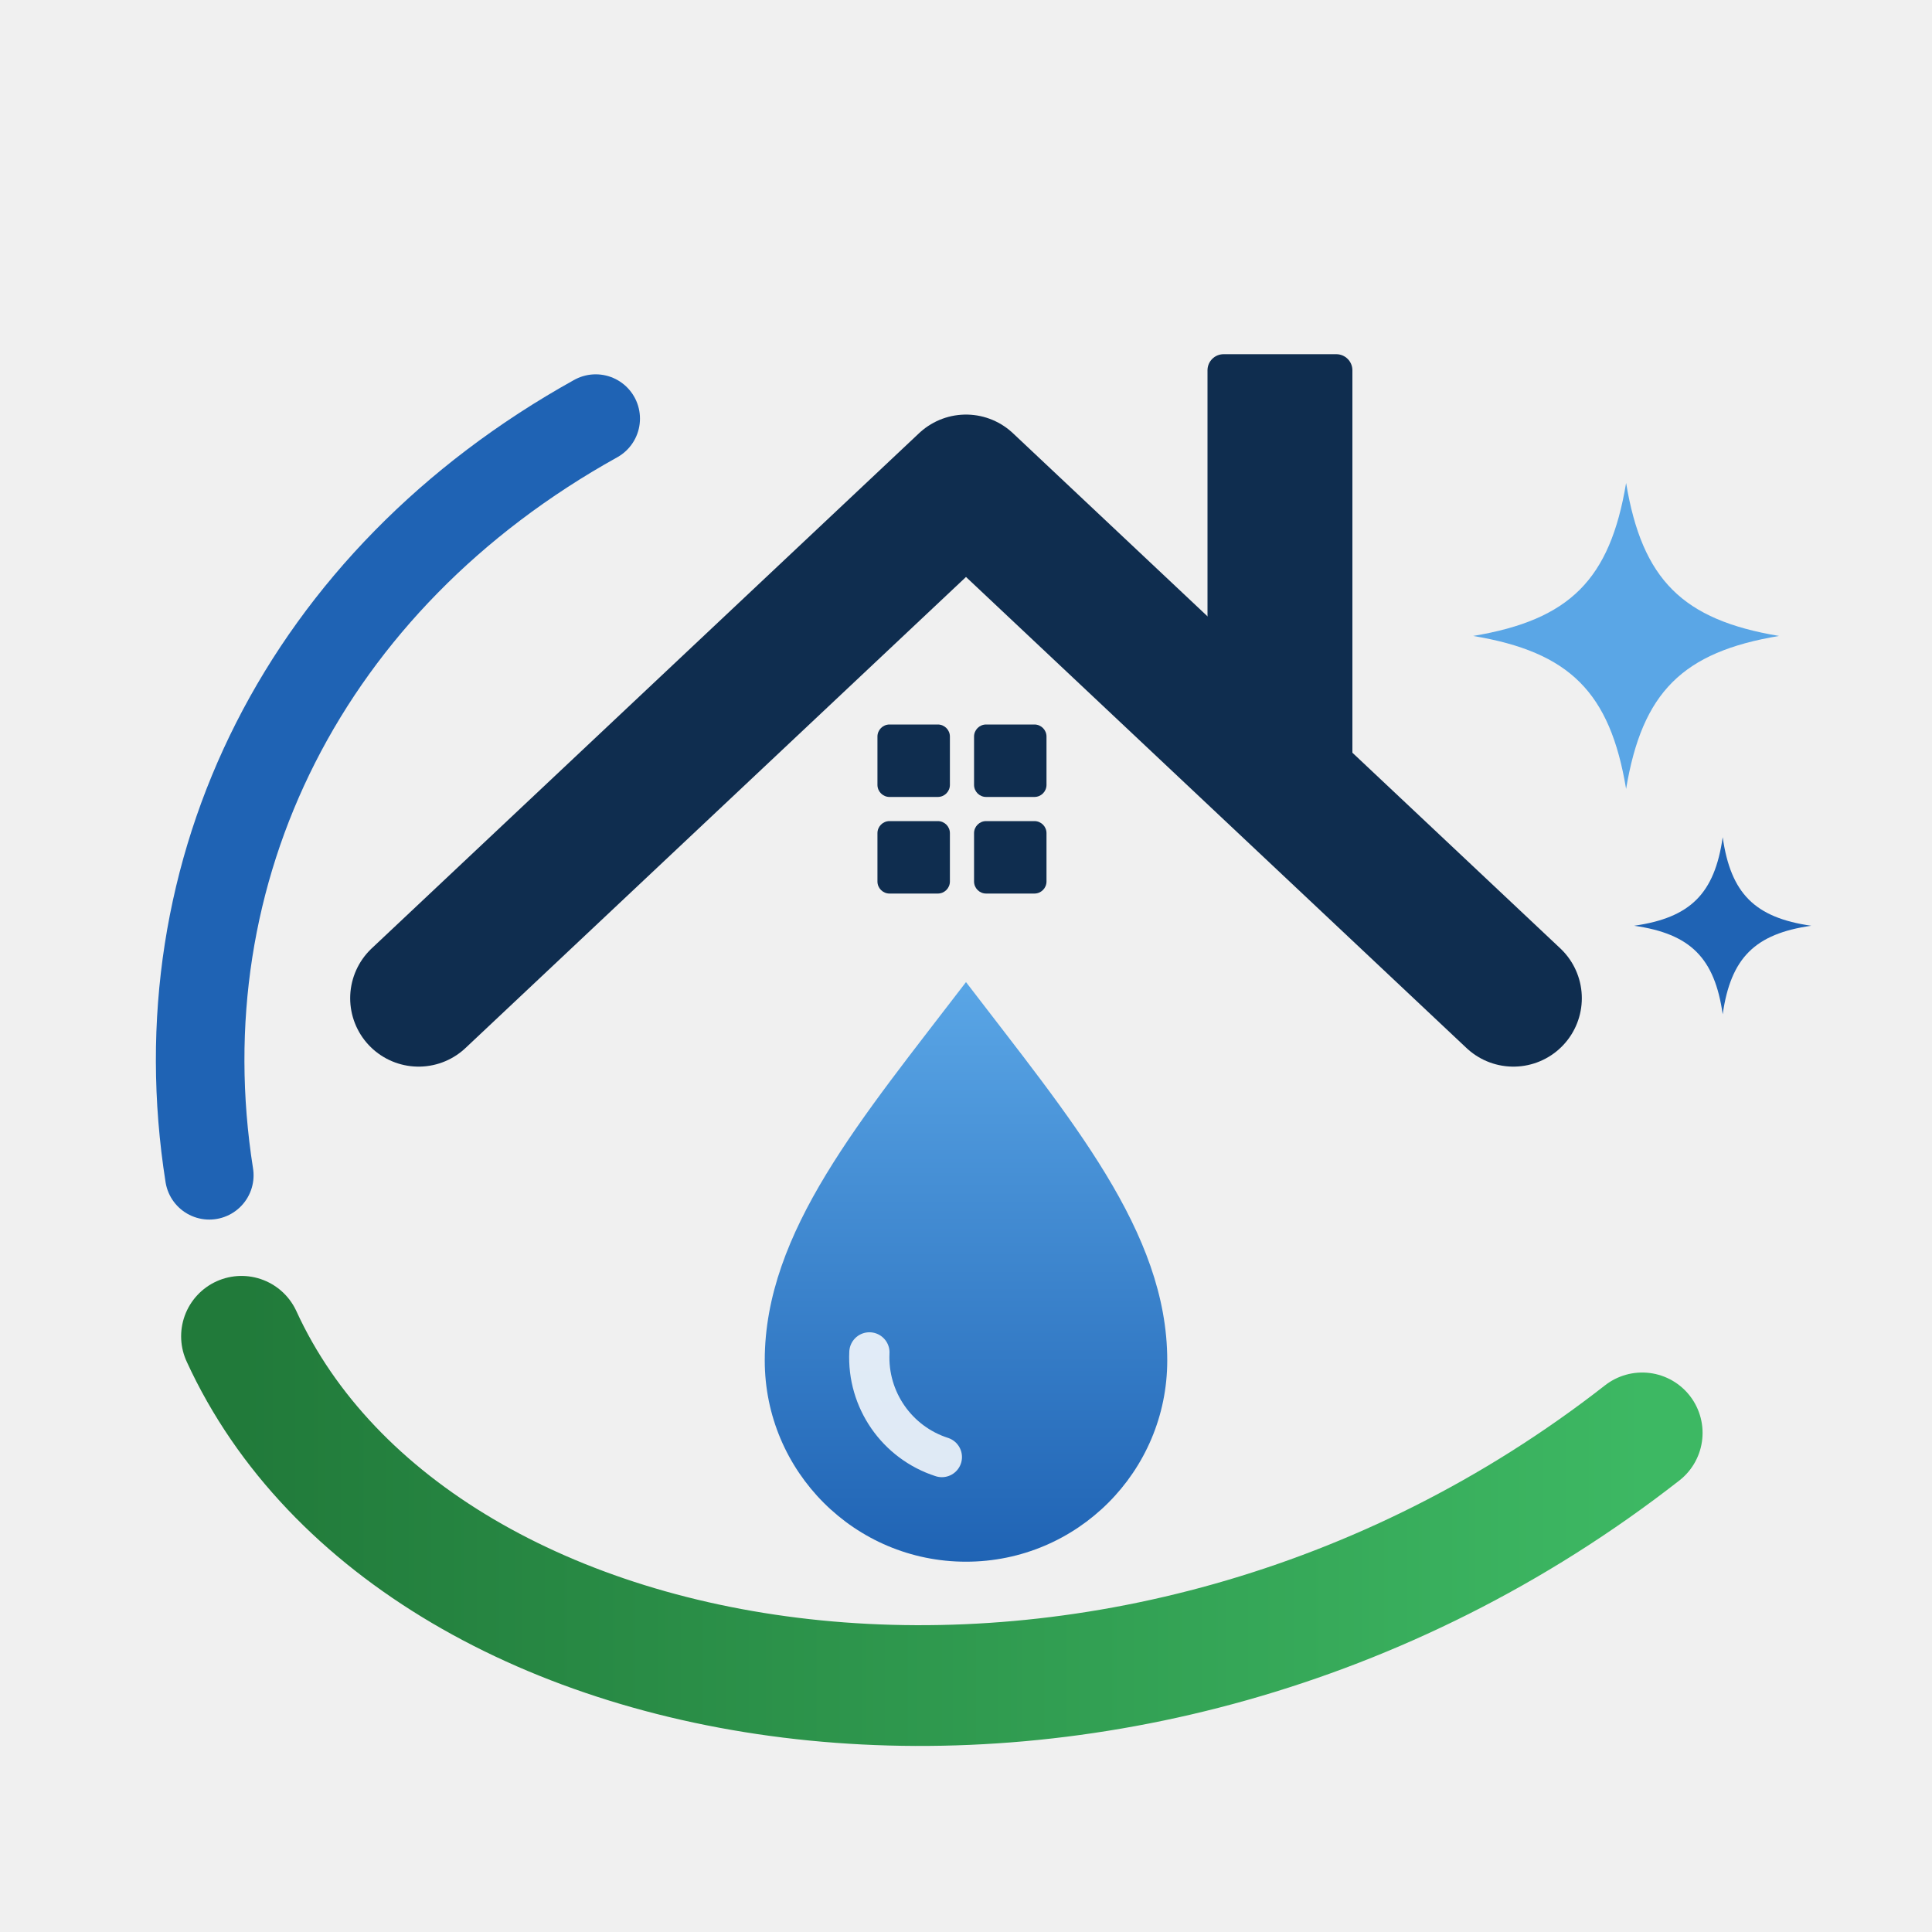
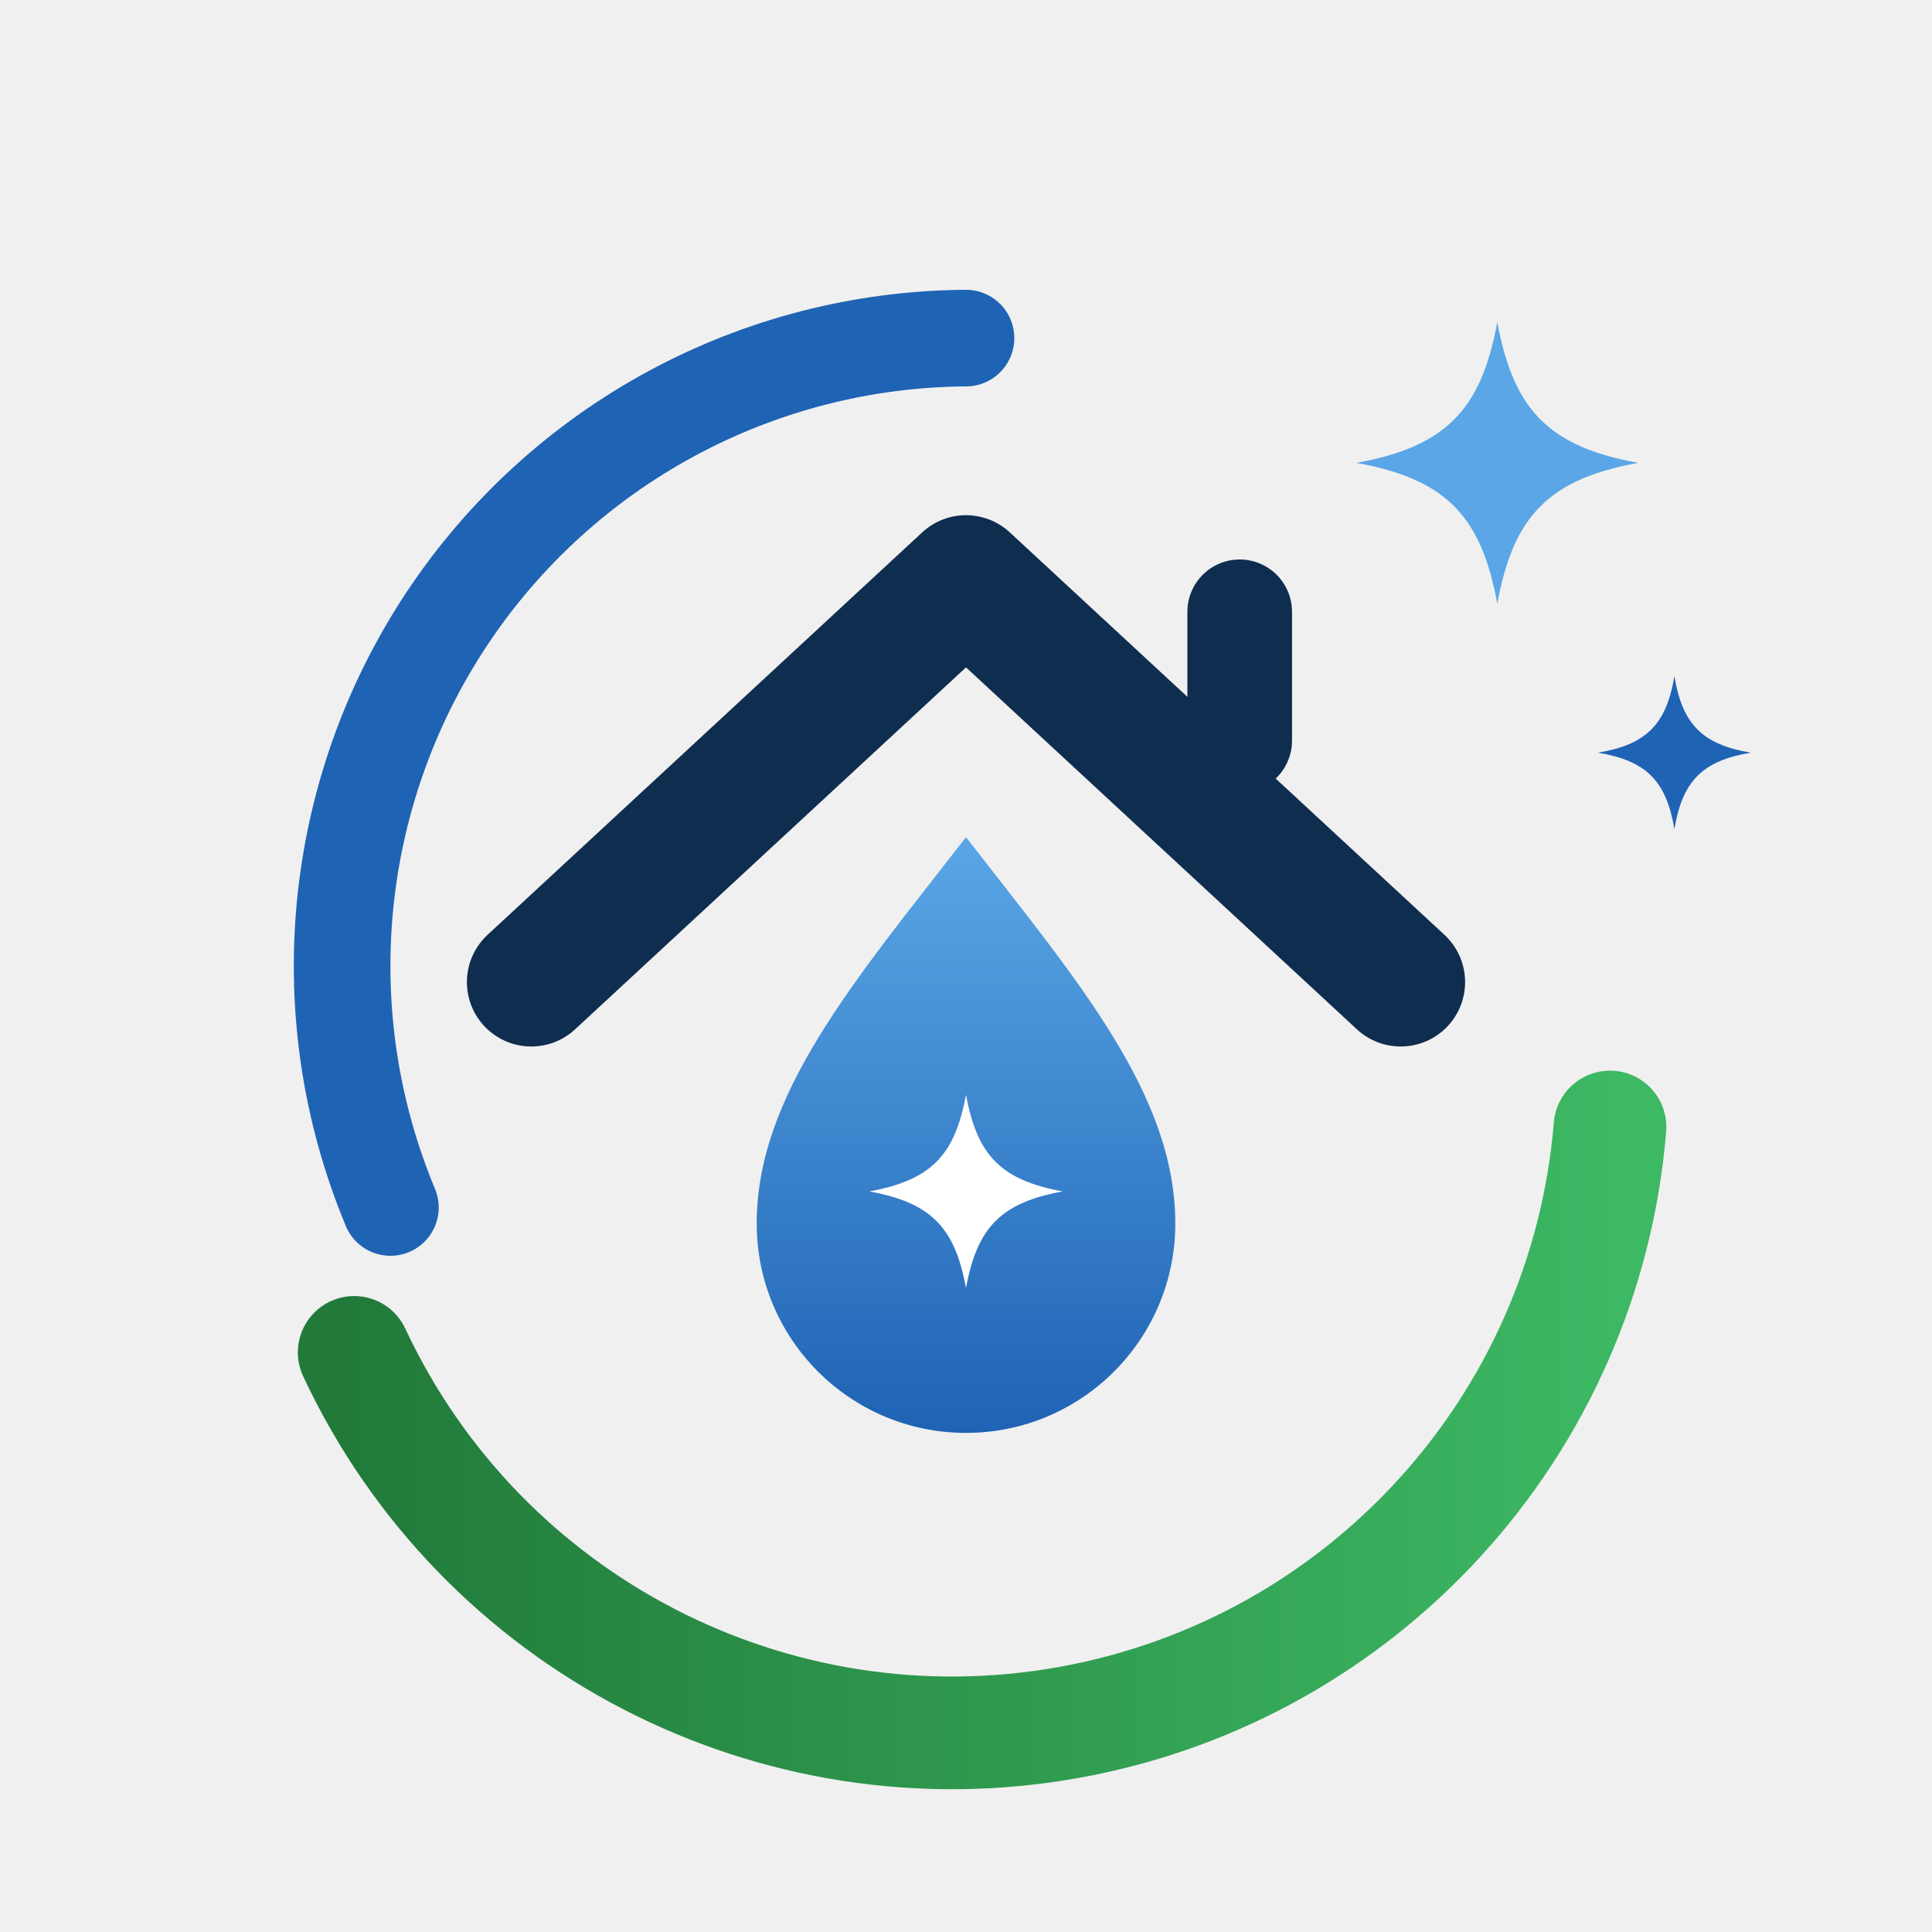
<svg xmlns="http://www.w3.org/2000/svg" viewBox="0 0 240 240" role="img" aria-label="Territory Spotless Cleaning Services">
  <defs>
-     <linearGradient id="ts-drop" x1="0" y1="0" x2="0" y2="1">
+     <linearGradient id="tsDrop" x1="0" y1="0" x2="0" y2="1">
      <stop offset="0" stop-color="#5AA6E6" />
      <stop offset="1" stop-color="#1F63B4" />
    </linearGradient>
-     <linearGradient id="ts-swoosh" x1="0" y1="0" x2="1" y2="0">
+     <linearGradient id="tsLeaf" x1="0" y1="0" x2="1" y2="0">
      <stop offset="0" stop-color="#217A3A" />
      <stop offset="1" stop-color="#3DB863" />
    </linearGradient>
  </defs>
-   <path d="M74 52C38 72 20 108 26 146" fill="none" stroke="#1F63B4" stroke-width="11" stroke-linecap="round" />
-   <path d="M30 166C52 214 140 228 204 178" fill="none" stroke="url(#ts-swoosh)" stroke-width="15" stroke-linecap="round" />
-   <rect x="150" y="44" width="18" height="52" rx="2" fill="#0F2D4F" />
-   <path d="M52 124 120 60l68 64" fill="none" stroke="#0F2D4F" stroke-width="17" stroke-linecap="round" stroke-linejoin="round" />
-   <g fill="#0F2D4F">
-     <rect x="109" y="90" width="9" height="9" rx="1.5" />
-     <rect x="121" y="90" width="9" height="9" rx="1.5" />
-     <rect x="109" y="102" width="9" height="9" rx="1.5" />
-     <rect x="121" y="102" width="9" height="9" rx="1.5" />
-   </g>
-   <path d="M120 122c13 17 25 31 25 47a25 25 0 0 1-50 0c0-16 12-30 25-47Z" fill="url(#ts-drop)" />
-   <path d="M108 168a13 13 0 0 0 9 13" fill="none" stroke="#fff" stroke-width="5" stroke-linecap="round" opacity=".85" />
-   <path d="M202 60c2 12 7 17 19 19-12 2-17 7-19 19-2-12-7-17-19-19 12-2 17-7 19-19Z" fill="#5AA6E6" />
-   <path d="M214 104c1 7 4 10 11 11-7 1-10 4-11 11-1-7-4-10-11-11 7-1 10-4 11-11Z" fill="#1F63B4" />
+   <path class="ring-a" d="M48.5 150A78 78 0 0 1 120 42" fill="none" stroke="#1F63B4" stroke-width="12" stroke-linecap="round" />
+   <path class="ring-b" d="M200 140A82 82 0 0 1 44 168" fill="none" stroke="url(#tsLeaf)" stroke-width="14" stroke-linecap="round" />
+   <path class="roof" d="M66 122 120 72l54 50" fill="none" stroke="#0F2D4F" stroke-width="16" stroke-linecap="round" stroke-linejoin="round" />
+   <path class="chimney" d="M154 76v16" fill="none" stroke="#0F2D4F" stroke-width="13" stroke-linecap="round" />
+   <path class="drop" d="M120 104c14 18 26 32 26 48a26 26 0 0 1-52 0c0-16 12-30 26-48Z" fill="url(#tsDrop)" />
+   <path class="shine" d="M120 136c1.4 7.6 4.4 10.6 12 12-7.6 1.4-10.6 4.4-12 12-1.4-7.6-4.4-10.6-12-12 7.6-1.4 10.6-4.4 12-12Z" fill="#fff" />
+   <path class="spark" d="M186 40c2 11 6.5 15.5 17.5 17.5-11 2-15.5 6.5-17.5 17.5-2-11-6.5-15.5-17.5-17.5 11-2 15.5-6.5 17.5-17.5Z" fill="#5AA6E6" />
+   <path class="spark2" d="M208 84c1 6 3.5 8.5 9.5 9.5-6 1-8.5 3.5-9.5 9.5-1-6-3.5-8.5-9.5-9.5 6-1 8.5-3.5 9.5-9.5Z" fill="#1F63B4" />
</svg>
